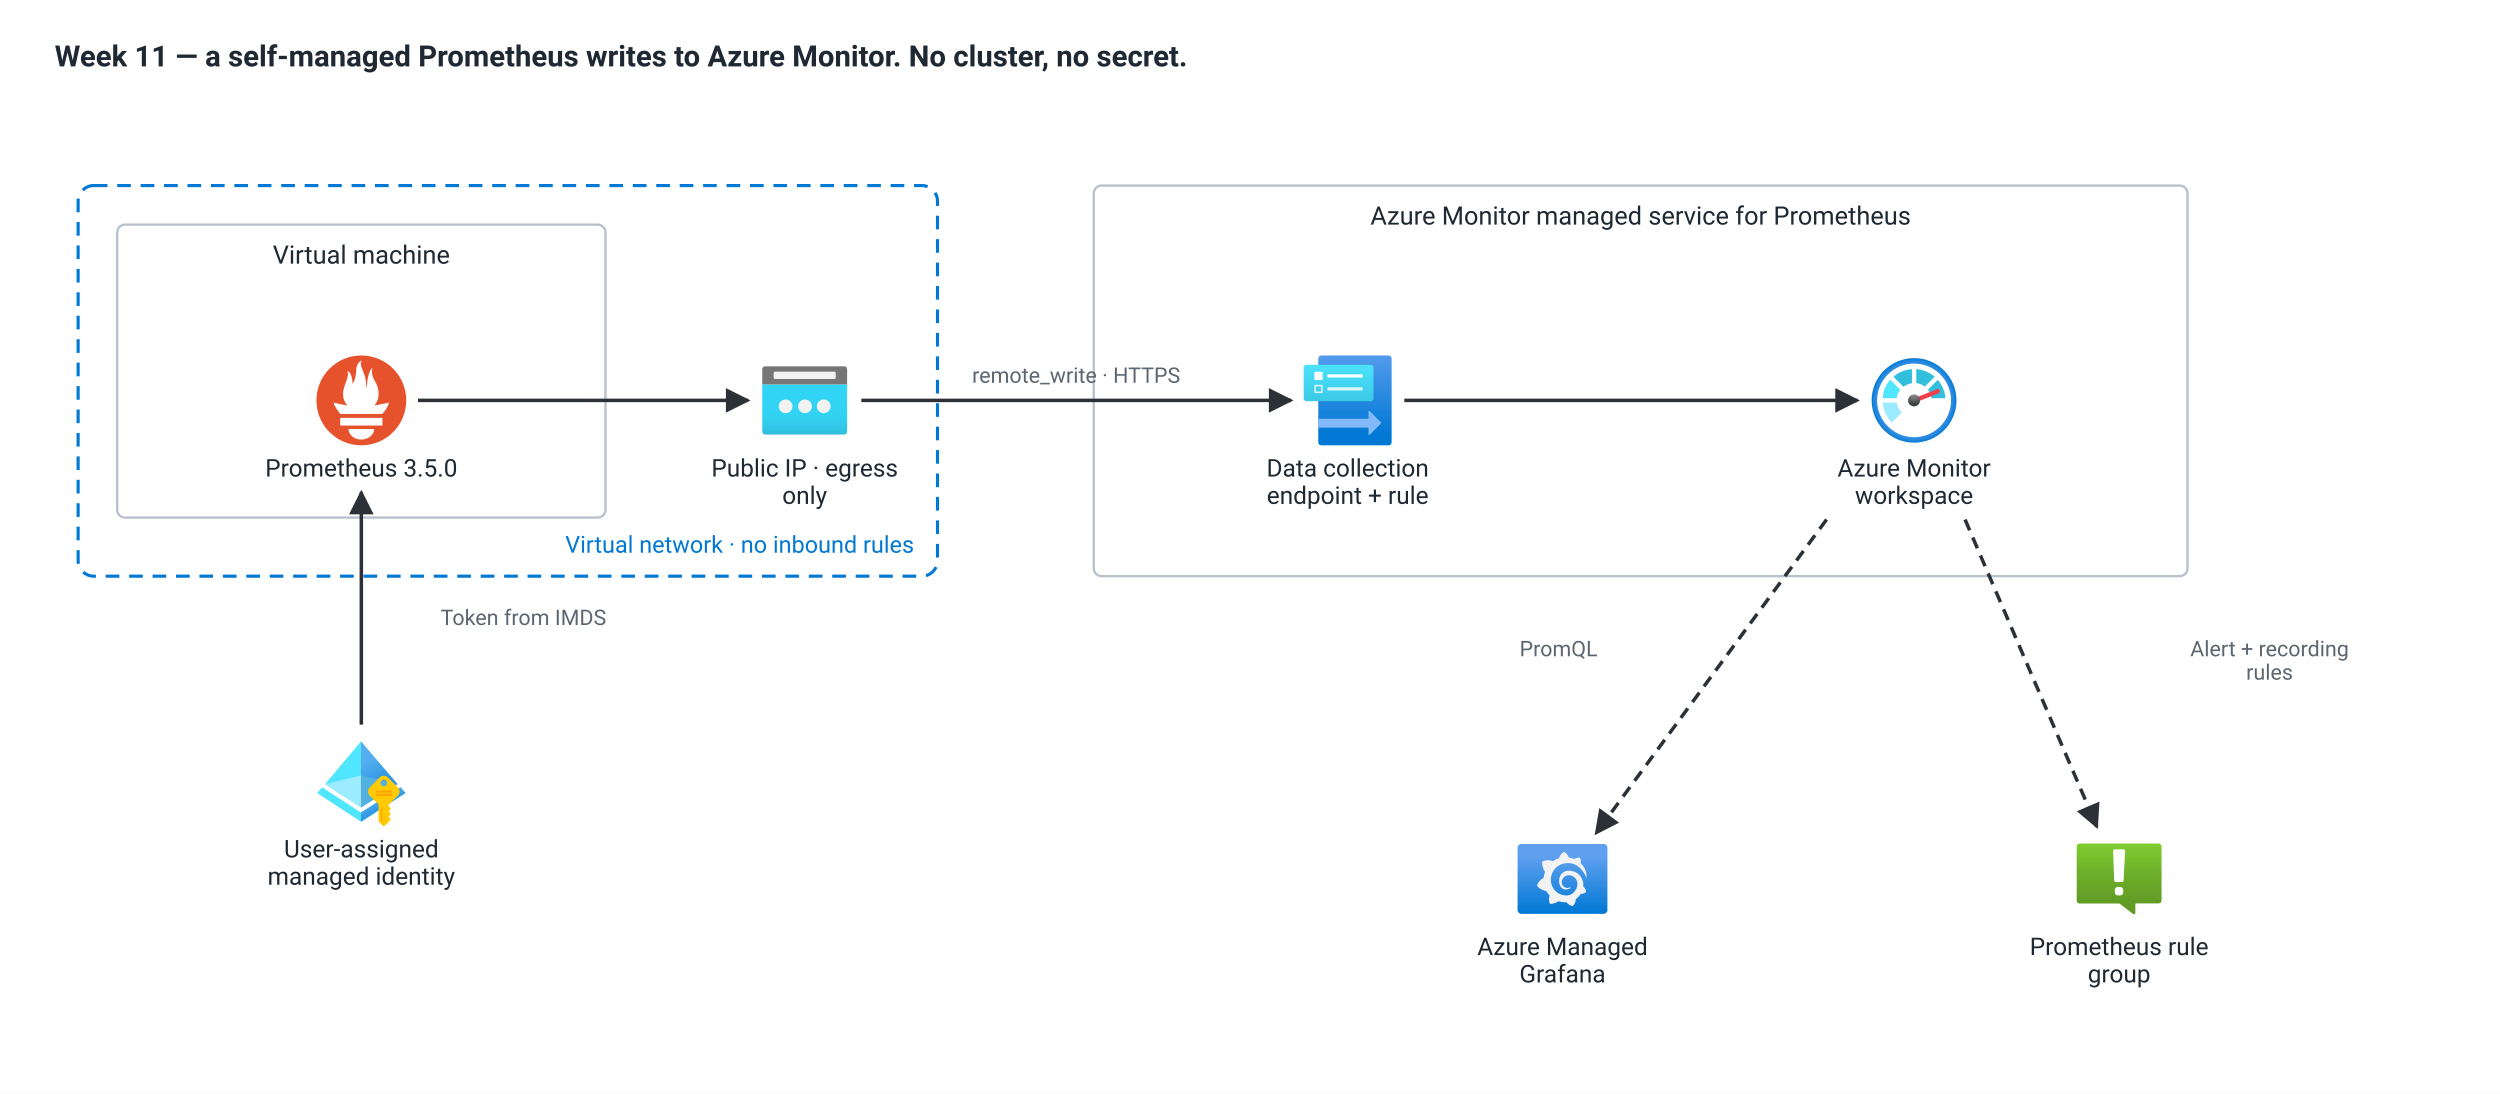
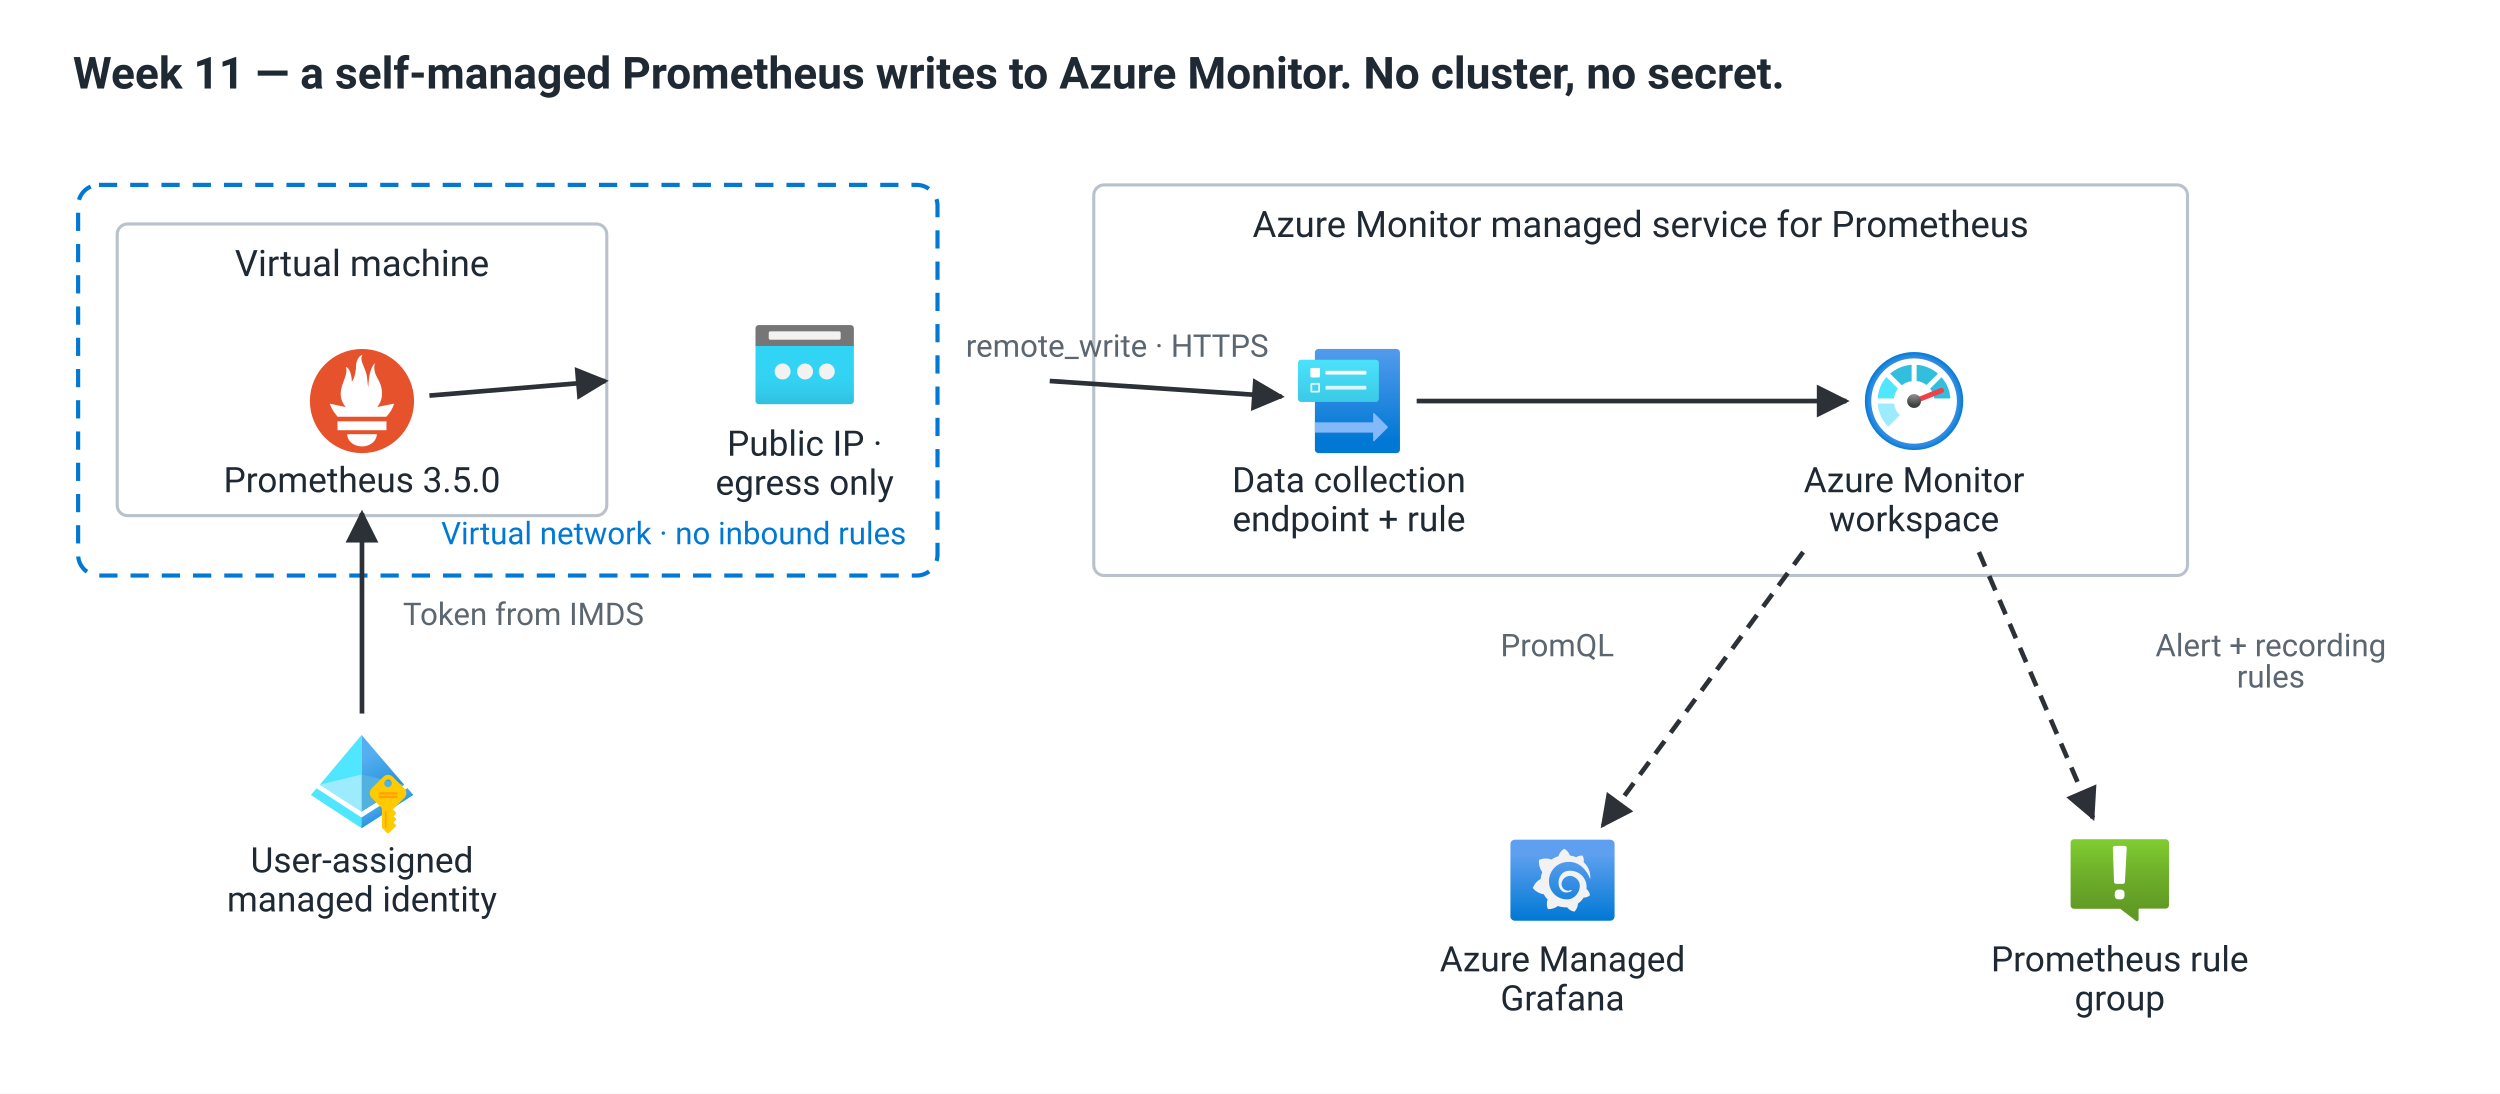
- <svg xmlns="http://www.w3.org/2000/svg" viewBox="0 0 1280 560" width="1280" height="560" role="img" aria-label="Architecture diagram. Inside a virtual network with no inbound rules, a virtual machine runs self-managed Prometheus 3.5.0, and a public IP address provides egress only. A user-assigned managed identity below the virtual network supplies Prometheus with a token from the instance metadata service, so no credential is stored. Prometheus remote-writes over HTTPS into Azure Monitor managed service for Prometheus: the data collection endpoint supplies the URL host and the data collection rule is named in its path and accepts the write. The samples are stored in an Azure Monitor workspace, which holds Prometheus time series queried with PromQL. Azure Managed Grafana reads that workspace with PromQL, and a Prometheus rule group evaluates one alert rule and one recording rule against the same workspace, with no Kubernetes cluster named anywhere.">
+ <svg xmlns="http://www.w3.org/2000/svg" viewBox="0 0 960 420" width="960" height="420" role="img" aria-label="Architecture diagram. Inside a virtual network with no inbound rules, a virtual machine runs self-managed Prometheus 3.5.0, and a public IP address provides egress only. A user-assigned managed identity below the virtual network supplies Prometheus with a token from the instance metadata service, so no credential is stored. Prometheus remote-writes over HTTPS into Azure Monitor managed service for Prometheus: the data collection endpoint supplies the URL host and the data collection rule is named in its path and accepts the write. The samples are stored in an Azure Monitor workspace, which holds Prometheus time series queried with PromQL. Azure Managed Grafana reads that workspace with PromQL, and a Prometheus rule group evaluates one alert rule and one recording rule against the same workspace, with no Kubernetes cluster named anywhere.">
  <defs>
    <marker id="arw" viewBox="0 0 10 10" refX="9" refY="5" markerWidth="7" markerHeight="7" orient="auto-start-reverse">
      <path d="M0,0 L10,5 L0,10 z" fill="#2b3137" />
    </marker>
  </defs>
-   <rect x="0" y="0" width="1280" height="560" fill="#ffffff" />
-   <text x="28" y="34" font-family="-apple-system, BlinkMacSystemFont, Segoe UI, Roboto, Helvetica, Arial, sans-serif" font-size="15" font-weight="700" fill="#1f2933">Week 11 — a self-managed Prometheus writes to Azure Monitor. No cluster, no secret.</text>
-   <rect x="40" y="95" width="440" height="200" rx="8" fill="none" stroke="#0078d4" stroke-width="1.6" stroke-dasharray="7 5" />
-   <text x="468" y="283" font-family="-apple-system, BlinkMacSystemFont, Segoe UI, Roboto, Helvetica, Arial, sans-serif" font-size="12" fill="#0078d4" text-anchor="end">Virtual network · no inbound rules</text>
-   <rect x="60" y="115" width="250" height="150" rx="4" fill="#ffffff" stroke="#b9c2cc" stroke-width="1.2" />
-   <text x="185.0" y="135" font-family="-apple-system, BlinkMacSystemFont, Segoe UI, Roboto, Helvetica, Arial, sans-serif" font-size="13" fill="#1f2933" text-anchor="middle">Virtual machine</text>
-   <rect x="560" y="95" width="560" height="200" rx="4" fill="#ffffff" stroke="#b9c2cc" stroke-width="1.2" />
-   <text x="840.0" y="115" font-family="-apple-system, BlinkMacSystemFont, Segoe UI, Roboto, Helvetica, Arial, sans-serif" font-size="13" fill="#1f2933" text-anchor="middle">Azure Monitor managed service for Prometheus</text>
-   <path d="M185.0,371.0 L185.0,252.0" fill="none" stroke="#2b3137" stroke-width="1.8" marker-end="url(#arw)" />
-   <text x="268" y="320" font-family="-apple-system, BlinkMacSystemFont, Segoe UI, Roboto, Helvetica, Arial, sans-serif" font-size="11" fill="#5b6670" text-anchor="middle">Token from IMDS</text>
-   <path d="M214.0,205.0 L383.0,205.0" fill="none" stroke="#2b3137" stroke-width="1.8" marker-end="url(#arw)" />
-   <path d="M441.0,205.0 L661.0,205.0" fill="none" stroke="#2b3137" stroke-width="1.8" marker-end="url(#arw)" />
-   <text x="551" y="196" font-family="-apple-system, BlinkMacSystemFont, Segoe UI, Roboto, Helvetica, Arial, sans-serif" font-size="11" fill="#5b6670" text-anchor="middle">remote_write · HTTPS</text>
-   <path d="M719.0,205.0 L951.0,205.0" fill="none" stroke="#2b3137" stroke-width="1.8" marker-end="url(#arw)" />
-   <path d="M935.2,266.0 L817.2,426.6" fill="none" stroke="#2b3137" stroke-width="1.8" stroke-dasharray="6 4" marker-end="url(#arw)" />
-   <text x="798" y="336" font-family="-apple-system, BlinkMacSystemFont, Segoe UI, Roboto, Helvetica, Arial, sans-serif" font-size="11" fill="#5b6670" text-anchor="middle">PromQL</text>
-   <path d="M1006.1,266.0 L1073.6,423.3" fill="none" stroke="#2b3137" stroke-width="1.8" stroke-dasharray="6 4" marker-end="url(#arw)" />
-   <text x="1162" y="336" font-family="-apple-system, BlinkMacSystemFont, Segoe UI, Roboto, Helvetica, Arial, sans-serif" font-size="11" fill="#5b6670" text-anchor="middle">Alert + recording</text>
-   <text x="1162" y="348" font-family="-apple-system, BlinkMacSystemFont, Segoe UI, Roboto, Helvetica, Arial, sans-serif" font-size="11" fill="#5b6670" text-anchor="middle">rules</text>
-   <g transform="translate(162.0,182.0) scale(2.555556)">
+   <rect x="0" y="0" width="960" height="420" fill="#ffffff" />
+   <text x="28" y="34" font-family="-apple-system, BlinkMacSystemFont, Segoe UI, Roboto, Helvetica, Arial, sans-serif" font-size="17" font-weight="700" fill="#1f2933">Week 11 — a self-managed Prometheus writes to Azure Monitor. No cluster, no secret.</text>
+   <rect x="30" y="71" width="330" height="150" rx="8" fill="none" stroke="#0078d4" stroke-width="1.6" stroke-dasharray="7 5" />
+   <text x="348" y="209" font-family="-apple-system, BlinkMacSystemFont, Segoe UI, Roboto, Helvetica, Arial, sans-serif" font-size="12" fill="#0078d4" text-anchor="end">Virtual network · no inbound rules</text>
+   <rect x="45" y="86" width="188" height="112" rx="4" fill="#ffffff" stroke="#b9c2cc" stroke-width="1.2" />
+   <text x="139.0" y="106" font-family="-apple-system, BlinkMacSystemFont, Segoe UI, Roboto, Helvetica, Arial, sans-serif" font-size="14" fill="#1f2933" text-anchor="middle">Virtual machine</text>
+   <rect x="420" y="71" width="420" height="150" rx="4" fill="#ffffff" stroke="#b9c2cc" stroke-width="1.2" />
+   <text x="630.0" y="91" font-family="-apple-system, BlinkMacSystemFont, Segoe UI, Roboto, Helvetica, Arial, sans-serif" font-size="14" fill="#1f2933" text-anchor="middle">Azure Monitor managed service for Prometheus</text>
+   <path d="M139.0,274.0 L139.0,197.0" fill="none" stroke="#2b3137" stroke-width="1.8" marker-end="url(#arw)" />
+   <text x="201" y="240" font-family="-apple-system, BlinkMacSystemFont, Segoe UI, Roboto, Helvetica, Arial, sans-serif" font-size="12" fill="#5b6670" text-anchor="middle">Token from IMDS</text>
+   <path d="M164.9,151.9 L232.5,146.3" fill="none" stroke="#2b3137" stroke-width="1.8" marker-end="url(#arw)" />
+   <path d="M403.1,146.3 L492.1,152.3" fill="none" stroke="#2b3137" stroke-width="1.8" marker-end="url(#arw)" />
+   <text x="429" y="137" font-family="-apple-system, BlinkMacSystemFont, Segoe UI, Roboto, Helvetica, Arial, sans-serif" font-size="12" fill="#5b6670" text-anchor="middle">remote_write · HTTPS</text>
+   <path d="M544.0,154.0 L709.0,154.0" fill="none" stroke="#2b3137" stroke-width="1.8" marker-end="url(#arw)" />
+   <path d="M692.4,212.0 L615.4,317.0" fill="none" stroke="#2b3137" stroke-width="1.8" stroke-dasharray="6 4" marker-end="url(#arw)" />
+   <text x="598" y="252" font-family="-apple-system, BlinkMacSystemFont, Segoe UI, Roboto, Helvetica, Arial, sans-serif" font-size="12" fill="#5b6670" text-anchor="middle">PromQL</text>
+   <path d="M759.9,212.0 L803.7,314.1" fill="none" stroke="#2b3137" stroke-width="1.8" stroke-dasharray="6 4" marker-end="url(#arw)" />
+   <text x="872" y="252" font-family="-apple-system, BlinkMacSystemFont, Segoe UI, Roboto, Helvetica, Arial, sans-serif" font-size="12" fill="#5b6670" text-anchor="middle">Alert + recording</text>
+   <text x="872" y="264" font-family="-apple-system, BlinkMacSystemFont, Segoe UI, Roboto, Helvetica, Arial, sans-serif" font-size="12" fill="#5b6670" text-anchor="middle">rules</text>
+   <g transform="translate(119.0,134.0) scale(2.222222)">
    <path d="M9,0C4.03,0,0,4.029,0,9s4.03,9,9,9,9-4.03,9-9S13.97,0,9,0ZM8.999,16.845c-1.414,0-2.56-.945-2.56-2.11h5.121c0,1.165-1.147,2.11-2.561,2.11ZM13.229,14.036H4.77v-1.534h8.459v1.534ZM13.199,11.712h0v.002H4.793c-.028-.032-.057-.064-.084-.097-.866-1.052-1.07-1.601-1.268-2.16-.003-.019,1.05.215,1.797.383,0,0,.384.089.946.191-.54-.632-.86-1.436-.86-2.258,0-1.804,1.384-3.381.885-4.655.486.04,1.006,1.026,1.041,2.567.517-.713.733-2.017.733-2.816,0-.828.546-1.789,1.091-1.822-.486.801.126,1.488.67,3.192.205.64.178,1.717.336,2.4.052-1.419.296-3.489,1.196-4.204-.397.9.059,2.027.371,2.568.503.873.808,1.535.808,2.787,0,.839-.31,1.629-.833,2.247.595-.111,1.005-.212,1.005-.212l1.93-.377s-.28,1.153-1.358,2.264Z" fill="#e6522c" />
  </g>
-   <text x="185" y="244.0" font-family="-apple-system, BlinkMacSystemFont, Segoe UI, Roboto, Helvetica, Arial, sans-serif" font-size="12.5" fill="#1f2933" text-anchor="middle">Prometheus 3.5.0</text>
-   <g transform="translate(389.0,182.0) scale(2.555556)">
+   <text x="139" y="189.0" font-family="-apple-system, BlinkMacSystemFont, Segoe UI, Roboto, Helvetica, Arial, sans-serif" font-size="13.5" fill="#1f2933" text-anchor="middle">Prometheus 3.5.0</text>
+   <g transform="translate(289.0,120.0) scale(2.222222)">
    <defs>
      <linearGradient id="n1i0" x1="9" y1="15.83" x2="9" y2="5.79" gradientUnits="userSpaceOnUse">
        <stop offset="0" stop-color="#32bedd" />
        <stop offset="0.18" stop-color="#32caea" />
        <stop offset="0.41" stop-color="#32d2f2" />
        <stop offset="0.78" stop-color="#32d4f5" />
      </linearGradient>
    </defs>
    <path d="M.5,5.79h17a0,0,0,0,1,0,0v9.48a.57.57,0,0,1-.57.57H1.07a.57.57,0,0,1-.57-.57V5.79A0,0,0,0,1,.5,5.79Z" fill="url(#n1i0)" />
    <path d="M1.07,2.17H16.93a.57.57,0,0,1,.57.57V5.79a0,0,0,0,1,0,0H.5a0,0,0,0,1,0,0V2.73A.57.57,0,0,1,1.07,2.17Z" fill="#767676" />
    <circle cx="12.82" cy="10.19" r="1.38" fill="#f2f2f2" />
    <circle cx="9.06" cy="10.19" r="1.38" fill="#f2f2f2" />
    <circle cx="5.18" cy="10.19" r="1.38" fill="#f2f2f2" />
    <rect x="2.79" y="3.25" width="12.43" height="1.46" rx="0.28" fill="#f2f2f2" />
  </g>
-   <text x="412" y="244.0" font-family="-apple-system, BlinkMacSystemFont, Segoe UI, Roboto, Helvetica, Arial, sans-serif" font-size="12.5" fill="#1f2933" text-anchor="middle">Public IP · egress</text>
-   <text x="412" y="258.0" font-family="-apple-system, BlinkMacSystemFont, Segoe UI, Roboto, Helvetica, Arial, sans-serif" font-size="12.5" fill="#1f2933" text-anchor="middle">only</text>
-   <g transform="translate(162.0,377.0) scale(2.555556)">
+   <text x="309" y="175.0" font-family="-apple-system, BlinkMacSystemFont, Segoe UI, Roboto, Helvetica, Arial, sans-serif" font-size="13.5" fill="#1f2933" text-anchor="middle">Public IP ·</text>
+   <text x="309" y="190.0" font-family="-apple-system, BlinkMacSystemFont, Segoe UI, Roboto, Helvetica, Arial, sans-serif" font-size="13.5" fill="#1f2933" text-anchor="middle">egress only</text>
+   <g transform="translate(119.0,280.0) scale(2.222222)">
    <defs>
      <linearGradient id="n2i3" x1="13.18" y1="13.01" x2="8.63" y2="4.38" gradientUnits="userSpaceOnUse">
        <stop offset="0" stop-color="#1988d9" />
        <stop offset="0.9" stop-color="#54aef0" />
      </linearGradient>
      <linearGradient id="n2i0" x1="11.22" y1="10.5" x2="14.37" y2="15.93" gradientUnits="userSpaceOnUse">
        <stop offset="0.1" stop-color="#54aef0" />
        <stop offset="0.29" stop-color="#4fabee" />
        <stop offset="0.51" stop-color="#41a2e9" />
        <stop offset="0.74" stop-color="#2a93e0" />
        <stop offset="0.88" stop-color="#1988d9" />
      </linearGradient>
    </defs>
    <g>
      <polygon points="1.15 10.22 8.93 15.27 16.85 10.21 17.85 11.36 8.93 17.11 0.15 11.37 1.15 10.22" fill="#50e6ff" />
      <polygon points="1.73 9.58 8.93 1 16.28 9.59 8.93 14.23 1.73 9.58" fill="#fff" />
      <polygon points="8.93 1 8.93 14.23 1.73 9.58 8.93 1" fill="#50e6ff" />
      <polygon points="8.93 1 8.93 14.23 16.28 9.59 8.93 1" fill="url(#n2i3)" />
      <polygon points="8.93 7.83 16.28 9.59 8.93 14.23 8.93 7.83" fill="#53b1e0" />
      <polygon points="8.93 14.23 1.73 9.58 8.93 7.83 8.93 14.23" fill="#9cebff" />
      <polygon points="8.93 17.11 17.85 11.36 16.85 10.21 8.93 15.27 8.93 17.11" fill="url(#n2i0)" />
      <g>
        <path id="n2i4" d="M16.32,11.88a1.16,1.16,0,0,0,0-1.65h0l-2-2a1.16,1.16,0,0,0-1.64,0h0l-2,2a1.18,1.18,0,0,0,0,1.65l1.67,1.67a.32.32,0,0,1,.09.23v3.1a.36.36,0,0,0,.12.28l.76.76a.25.25,0,0,0,.37,0l.73-.73h0l.44-.44a.15.15,0,0,0,0-.21l-.31-.31a.16.16,0,0,1,0-.24l.31-.31a.16.16,0,0,0,0-.22l-.31-.31a.15.15,0,0,1,0-.23l.31-.32a.15.15,0,0,0,0-.21l-.44-.44v-.16ZM13.5,8.71a.66.66,0,1,1-.66.66.66.66,0,0,1,.66-.66Z" fill="#ffca00" />
        <path id="n2i5" d="M13,17h0a.14.14,0,0,0,.24-.11V14.33a.16.16,0,0,0-.06-.13h0a.14.14,0,0,0-.22.13v2.51A.15.15,0,0,0,13,17Z" fill="#ff9300" opacity="0.75" />
        <rect id="n2i1" x="11.9" y="10.9" width="3.29" height="0.39" rx="0.18" fill="#ff9300" opacity="0.75" />
        <rect id="n2i2" x="11.9" y="11.53" width="3.29" height="0.39" rx="0.18" fill="#ff9300" opacity="0.75" />
      </g>
    </g>
  </g>
-   <text x="185" y="439.0" font-family="-apple-system, BlinkMacSystemFont, Segoe UI, Roboto, Helvetica, Arial, sans-serif" font-size="12.5" fill="#1f2933" text-anchor="middle">User-assigned</text>
-   <text x="185" y="453.0" font-family="-apple-system, BlinkMacSystemFont, Segoe UI, Roboto, Helvetica, Arial, sans-serif" font-size="12.5" fill="#1f2933" text-anchor="middle">managed identity</text>
-   <g transform="translate(667.0,182.0) scale(2.555556)">
+   <text x="139" y="335.0" font-family="-apple-system, BlinkMacSystemFont, Segoe UI, Roboto, Helvetica, Arial, sans-serif" font-size="13.5" fill="#1f2933" text-anchor="middle">User-assigned</text>
+   <text x="139" y="350.0" font-family="-apple-system, BlinkMacSystemFont, Segoe UI, Roboto, Helvetica, Arial, sans-serif" font-size="13.5" fill="#1f2933" text-anchor="middle">managed identity</text>
+   <g transform="translate(498.0,134.0) scale(2.222222)">
    <defs>
      <linearGradient id="n3i1" x1="10.463" y1="15.888" x2="10.463" y2="-2.112" gradientUnits="userSpaceOnUse">
        <stop offset="0" stop-color="#0078d4" />
        <stop offset="1" stop-color="#5ea0ef" />
      </linearGradient>
      <linearGradient id="n3i0" x1="7.179" y1="0.537" x2="7.179" y2="12.51" gradientUnits="userSpaceOnUse">
        <stop offset="0" stop-color="#50e6ff" />
        <stop offset="1" stop-color="#32bedd" />
      </linearGradient>
    </defs>
    <rect x="3.113" width="14.7" height="18" rx="0.6" fill="url(#n3i1)" />
    <rect x="0.187" y="1.867" width="13.985" height="7.291" rx="0.541" fill="url(#n3i0)" />
    <path d="M11.887,4.423H5.069a.122.122,0,0,1-.124-.12V3.9a.123.123,0,0,1,.123-.123h6.818a.124.124,0,0,1,.124.123v.4a.122.122,0,0,1-.122.123Zm-7.9.291V3.488a.212.212,0,0,0-.212-.212H2.547a.212.212,0,0,0-.212.211h0V4.714a.211.211,0,0,0,.211.211H3.773a.211.211,0,0,0,.212-.211Z" fill="#fff" />
    <path d="M11.886,7.023H5.069A.124.124,0,0,1,4.945,6.9h0V6.494a.124.124,0,0,1,.124-.124h6.816a.125.125,0,0,1,.124.124v.4a.125.125,0,0,1-.123.125ZM3.68,6.194H2.657v1.02H3.68V6.194m.107-.321A.216.216,0,0,1,4,6.087V7.32a.214.214,0,0,1-.214.213H2.55a.213.213,0,0,1-.213-.213V6.083A.213.213,0,0,1,2.55,5.87Z" fill="#fff" opacity="0.8" />
    <path d="M13.382,11.108a.121.121,0,0,0-.084-.035.118.118,0,0,0-.117.119v1.365h0v.122H3.113v1.773H13.181v1.385a.118.118,0,0,0,.2.084L15.705,13.6l0,0a.117.117,0,0,0,0-.166Z" fill="#83b9f9" />​
</g>
-   <text x="690" y="244.0" font-family="-apple-system, BlinkMacSystemFont, Segoe UI, Roboto, Helvetica, Arial, sans-serif" font-size="12.5" fill="#1f2933" text-anchor="middle">Data collection</text>
-   <text x="690" y="258.0" font-family="-apple-system, BlinkMacSystemFont, Segoe UI, Roboto, Helvetica, Arial, sans-serif" font-size="12.5" fill="#1f2933" text-anchor="middle">endpoint + rule</text>
-   <g transform="translate(957.0,182.0) scale(2.555556)">
+   <text x="518" y="189.0" font-family="-apple-system, BlinkMacSystemFont, Segoe UI, Roboto, Helvetica, Arial, sans-serif" font-size="13.5" fill="#1f2933" text-anchor="middle">Data collection</text>
+   <text x="518" y="204.0" font-family="-apple-system, BlinkMacSystemFont, Segoe UI, Roboto, Helvetica, Arial, sans-serif" font-size="13.5" fill="#1f2933" text-anchor="middle">endpoint + rule</text>
+   <g transform="translate(715.0,134.0) scale(2.222222)">
    <defs>
      <radialGradient id="n4i1" cx="5.72" cy="7.45" r="8.42" gradientTransform="translate(3.23 1.51) scale(1.01 1.01)" gradientUnits="userSpaceOnUse">
        <stop offset="0.18" stop-color="#5ea0ef" />
        <stop offset="0.56" stop-color="#5c9fee" />
        <stop offset="0.69" stop-color="#559ced" />
        <stop offset="0.78" stop-color="#4a97e9" />
        <stop offset="0.86" stop-color="#3990e4" />
        <stop offset="0.93" stop-color="#2387de" />
        <stop offset="0.99" stop-color="#087bd6" />
        <stop offset="1" stop-color="#0078d4" />
      </radialGradient>
      <radialGradient id="n4i0" cx="28.18" cy="202.29" r="2.7" gradientTransform="translate(-17.77 -185.01) scale(0.95)" gradientUnits="userSpaceOnUse">
        <stop offset="0.19" stop-color="#8c8e90" />
        <stop offset="0.35" stop-color="#848688" />
        <stop offset="0.6" stop-color="#6e7071" />
        <stop offset="0.91" stop-color="#4a4b4c" />
        <stop offset="1" stop-color="#3e3f3f" />
      </radialGradient>
    </defs>
    <ellipse cx="9" cy="9" rx="8.5" ry="8.47" fill="url(#n4i1)" />
    <ellipse cx="9" cy="9" rx="7.4" ry="7.37" fill="#fff" />
    <path d="M2.72,9.44a6.24,6.24,0,0,0,1.82,4l2-2a3.53,3.53,0,0,1-1-2Z" fill="#9cebff" />
    <path d="M13.13,4.27A6.25,6.25,0,0,0,9.44,2.74V5.53a3.41,3.41,0,0,1,1.71.7Z" fill="#32bedd" />
    <path d="M4.87,4.27l2,2a3.41,3.41,0,0,1,1.71-.7V2.74A6.25,6.25,0,0,0,4.87,4.27Z" fill="#32bedd" />
    <path d="M11.78,6.85a3.6,3.6,0,0,1,.71,1.71h2.79a6.16,6.16,0,0,0-1.53-3.67Z" fill="#32bedd" />
    <path d="M6.22,6.85l-2-2A6.16,6.16,0,0,0,2.72,8.56H5.51A3.6,3.6,0,0,1,6.22,6.85Z" fill="#50e6ff" />
    <path d="M14.14,7a.45.45,0,0,0-.57-.25L9.45,8.41l.32.81,4.12-1.63A.44.44,0,0,0,14.14,7Z" fill="#f04049" />
    <ellipse cx="9" cy="9" rx="1.2" ry="1.2" fill="url(#n4i0)" />
  </g>
-   <text x="980" y="244.0" font-family="-apple-system, BlinkMacSystemFont, Segoe UI, Roboto, Helvetica, Arial, sans-serif" font-size="12.5" fill="#1f2933" text-anchor="middle">Azure Monitor</text>
-   <text x="980" y="258.0" font-family="-apple-system, BlinkMacSystemFont, Segoe UI, Roboto, Helvetica, Arial, sans-serif" font-size="12.5" fill="#1f2933" text-anchor="middle">workspace</text>
-   <g transform="translate(777.0,427.0) scale(2.555556)">
+   <text x="735" y="189.0" font-family="-apple-system, BlinkMacSystemFont, Segoe UI, Roboto, Helvetica, Arial, sans-serif" font-size="13.5" fill="#1f2933" text-anchor="middle">Azure Monitor</text>
+   <text x="735" y="204.0" font-family="-apple-system, BlinkMacSystemFont, Segoe UI, Roboto, Helvetica, Arial, sans-serif" font-size="13.5" fill="#1f2933" text-anchor="middle">workspace</text>
+   <g transform="translate(580.0,318.0) scale(2.222222)">
    <defs>
      <linearGradient id="n5i0" x1="9" y1="2" x2="9" y2="16" gradientUnits="userSpaceOnUse">
        <stop offset="0.18" stop-color="#5ea0ef" />
        <stop offset="1" stop-color="#0078d4" />
      </linearGradient>
    </defs>
    <g id="n5i1">
      <g>
        <rect y="2" width="18" height="14" rx="0.76" fill="url(#n5i0)" />
        <path d="M8.318,4.81s-.004.016-.009.043a3.97,3.97,0,0,0-1.213.573A2.829,2.829,0,0,0,4.934,5.5a3.092,3.092,0,0,0,.559,2.097A5.249,5.249,0,0,0,5.218,8.789a2.797,2.797,0,0,0-1.354,1.573,2.979,2.979,0,0,0,1.888,1.065l.003-.002a4.409,4.409,0,0,0,.668.903,2.348,2.348,0,0,0,.045,1.665,2.708,2.708,0,0,0,1.742-.531,4.385,4.385,0,0,0,1.587.223,1.952,1.952,0,0,0,1.262.746,2.011,2.011,0,0,0,.605-1.33h0l-.001-.027h0l-.002-.028a3.514,3.514,0,0,0,.984-1.041,1.6,1.6,0,0,0,1.103-.401,1.682,1.682,0,0,0-.572-1.065h0l-.016-.011h0l-.014-.009a2.808,2.808,0,0,0-2.852-3.153c-2.835-.103-2.531,4.888.284,3.512.173-.416-.484.024-.662-.069A1.168,1.168,0,0,1,8.834,9.58a1.47,1.47,0,0,1,2.255-1.1c1.883,1.053.537,3.992-1.429,3.827.014,0-.002,0-.002-.001a3.067,3.067,0,0,1-2.99-3.049A3.306,3.306,0,0,1,9.867,5.844C11.784,5.662,13.24,7.22,13.785,8.831a3.441,3.441,0,0,0-1.134-2.95,1.581,1.581,0,0,0-.186-1.134,1.68,1.68,0,0,0-1.094.281,4.253,4.253,0,0,0-1.095-.304A2.033,2.033,0,0,0,9.29,3.57a2.157,2.157,0,0,0-.972,1.24" fill="#f2f2f2" />
      </g>
    </g>
  </g>
-   <text x="800" y="489.0" font-family="-apple-system, BlinkMacSystemFont, Segoe UI, Roboto, Helvetica, Arial, sans-serif" font-size="12.5" fill="#1f2933" text-anchor="middle">Azure Managed</text>
-   <text x="800" y="503.0" font-family="-apple-system, BlinkMacSystemFont, Segoe UI, Roboto, Helvetica, Arial, sans-serif" font-size="12.5" fill="#1f2933" text-anchor="middle">Grafana</text>
-   <g transform="translate(1062.0,427.0) scale(2.555556)">
+   <text x="600" y="373.0" font-family="-apple-system, BlinkMacSystemFont, Segoe UI, Roboto, Helvetica, Arial, sans-serif" font-size="13.5" fill="#1f2933" text-anchor="middle">Azure Managed</text>
+   <text x="600" y="388.0" font-family="-apple-system, BlinkMacSystemFont, Segoe UI, Roboto, Helvetica, Arial, sans-serif" font-size="13.5" fill="#1f2933" text-anchor="middle">Grafana</text>
+   <g transform="translate(794.0,318.0) scale(2.222222)">
    <defs>
      <linearGradient id="n6i0" x1="9" y1="17.2" x2="9" y2="-3.28" gradientUnits="userSpaceOnUse">
        <stop offset="0" stop-color="#5e9624" />
        <stop offset="0.18" stop-color="#629c25" />
        <stop offset="0.44" stop-color="#6dae2a" />
        <stop offset="0.73" stop-color="#7fcb30" />
        <stop offset="0.82" stop-color="#86d633" />
      </linearGradient>
    </defs>
    <g>
      <path d="M17.5,2.5V13.33a.58.58,0,0,1-.58.58H12.4a.15.15,0,0,0-.15.14V15.8a.28.28,0,0,1-.45.23L9.08,13.94l-.09,0H1.08a.58.58,0,0,1-.58-.58V2.5a.58.58,0,0,1,.58-.59H16.92A.58.58,0,0,1,17.5,2.5Z" fill="url(#n6i0)" />
      <path d="M9.54,9.63H8.38A.36.36,0,0,1,8,9.29L7.8,3.43a.35.35,0,0,1,.35-.36h1.7a.35.35,0,0,1,.35.37L9.89,9.3A.35.35,0,0,1,9.54,9.63Z" fill="#fff" />
      <rect x="8.13" y="10.62" width="1.69" height="1.69" rx="0.61" fill="#fff" />
    </g>
  </g>
-   <text x="1085" y="489.0" font-family="-apple-system, BlinkMacSystemFont, Segoe UI, Roboto, Helvetica, Arial, sans-serif" font-size="12.5" fill="#1f2933" text-anchor="middle">Prometheus rule</text>
-   <text x="1085" y="503.0" font-family="-apple-system, BlinkMacSystemFont, Segoe UI, Roboto, Helvetica, Arial, sans-serif" font-size="12.5" fill="#1f2933" text-anchor="middle">group</text>
+   <text x="814" y="373.0" font-family="-apple-system, BlinkMacSystemFont, Segoe UI, Roboto, Helvetica, Arial, sans-serif" font-size="13.5" fill="#1f2933" text-anchor="middle">Prometheus rule</text>
+   <text x="814" y="388.0" font-family="-apple-system, BlinkMacSystemFont, Segoe UI, Roboto, Helvetica, Arial, sans-serif" font-size="13.5" fill="#1f2933" text-anchor="middle">group</text>
</svg>
